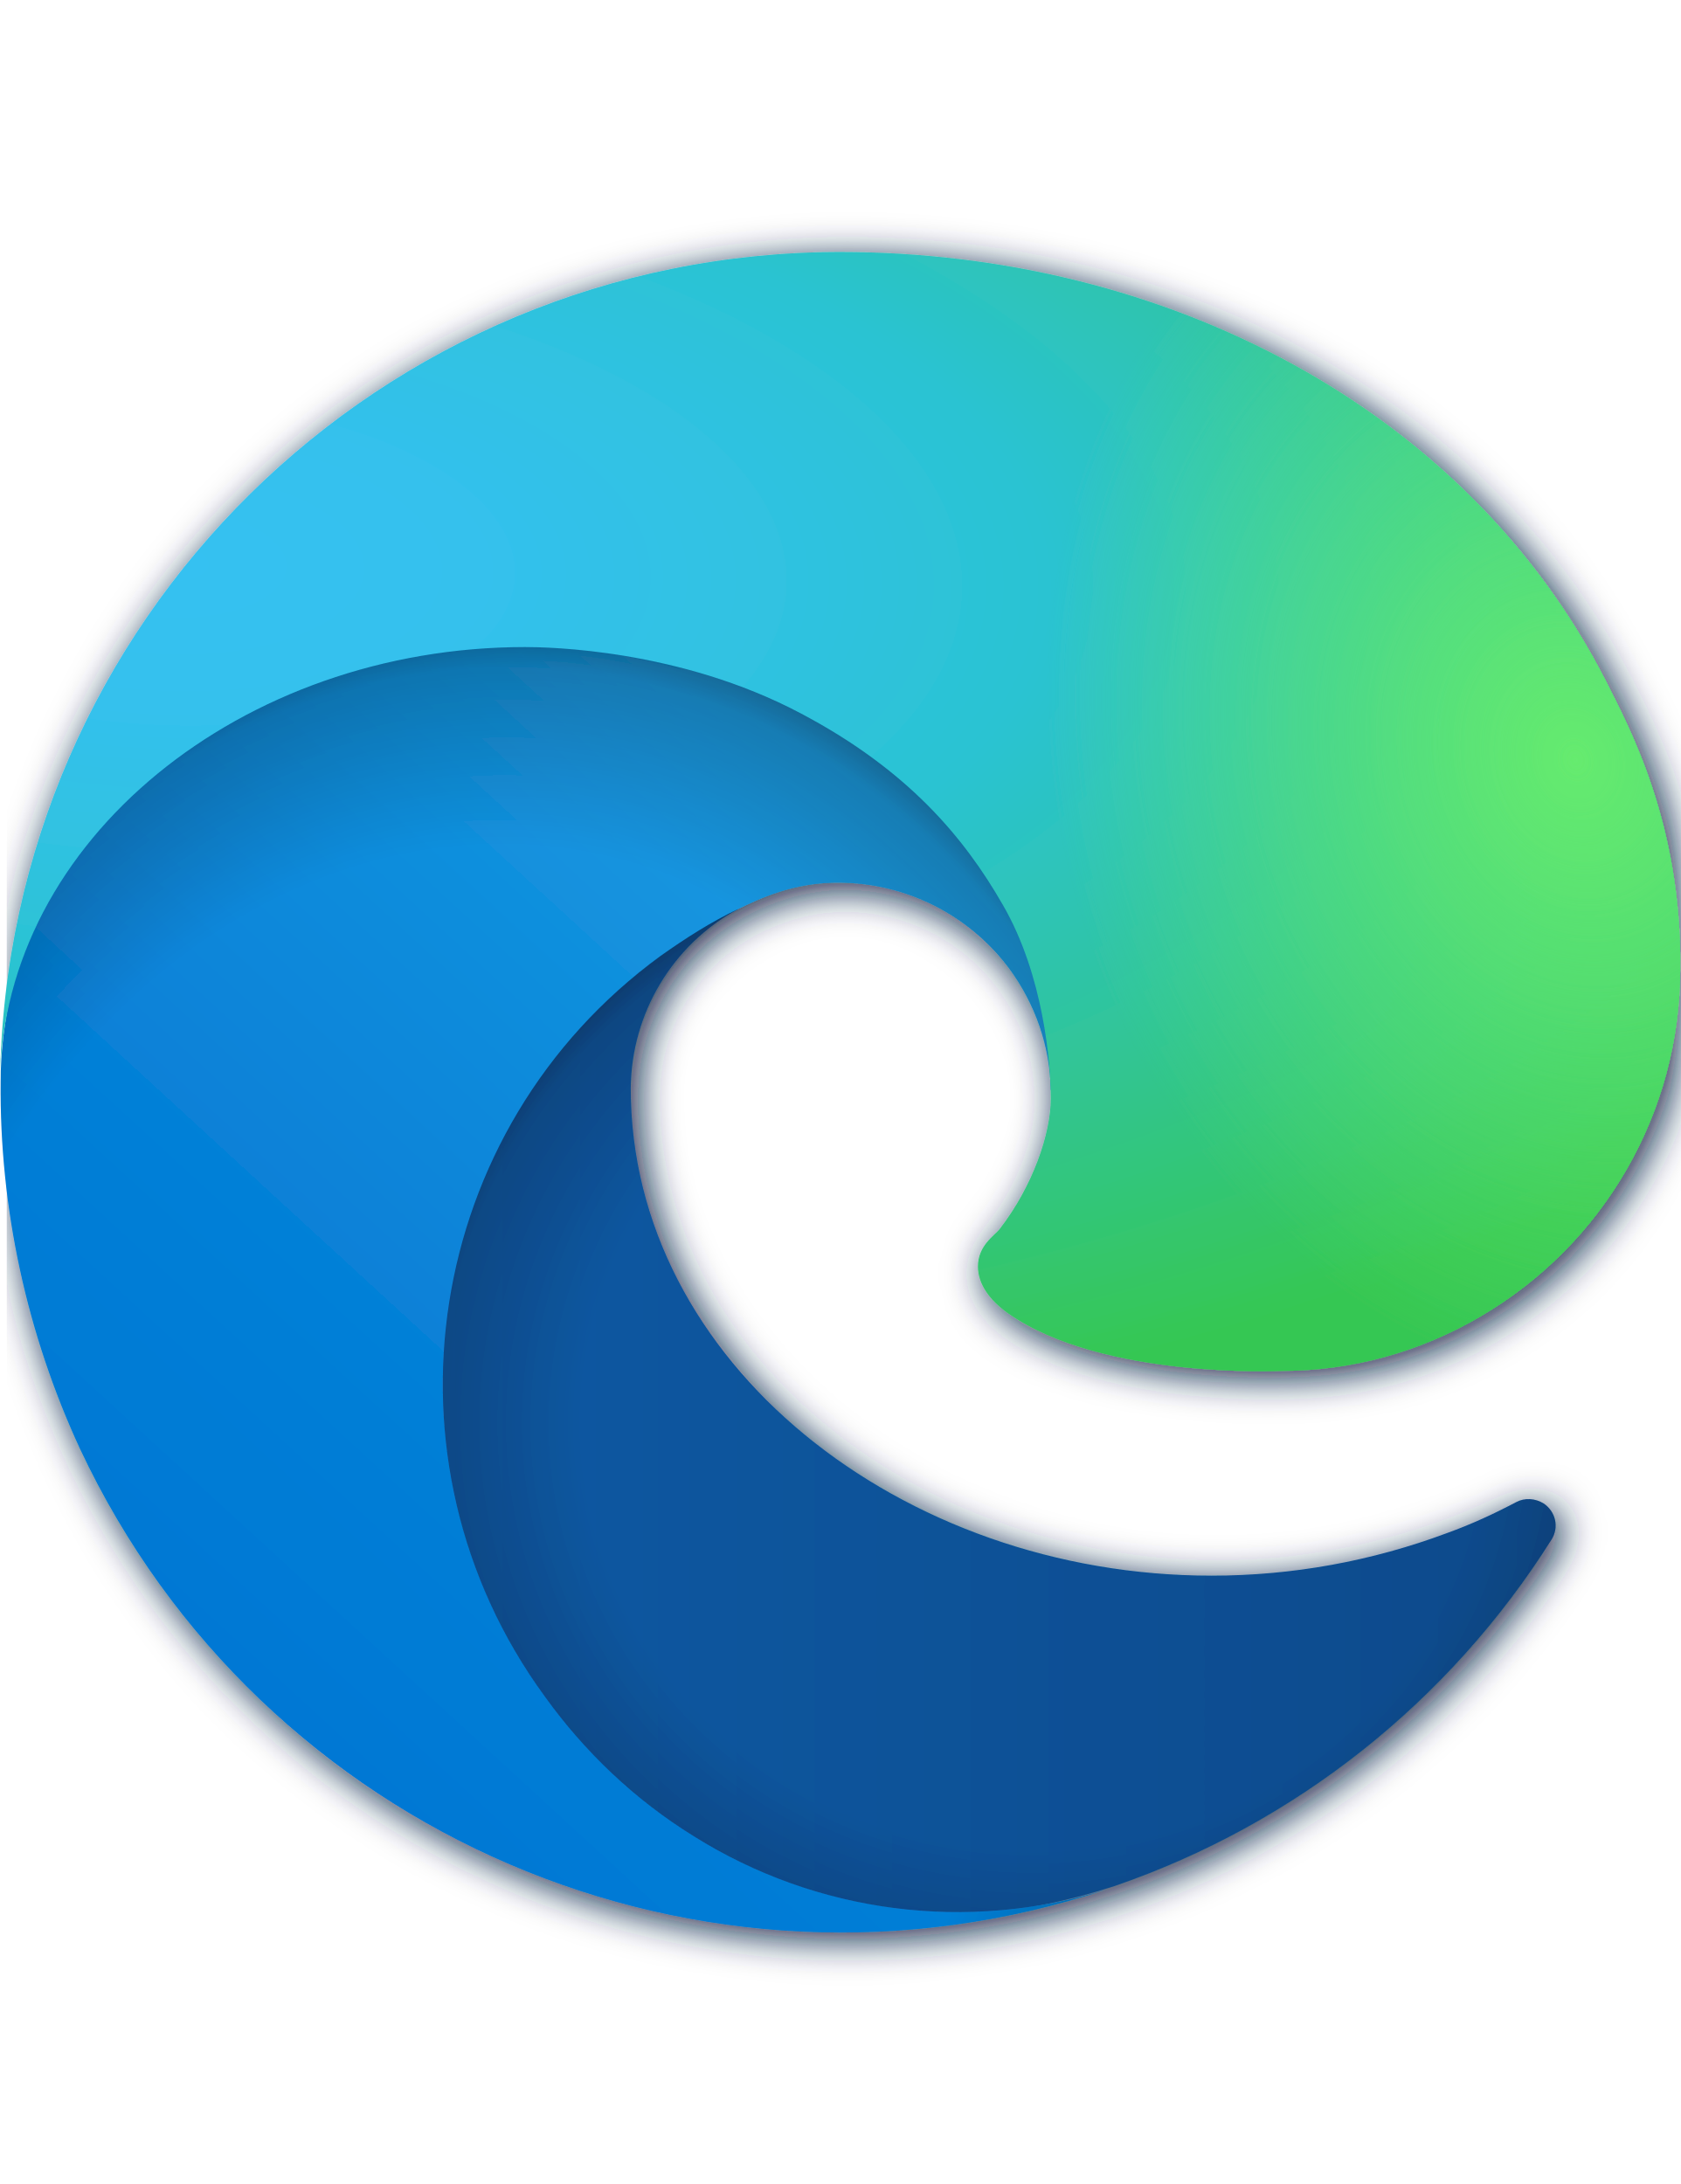
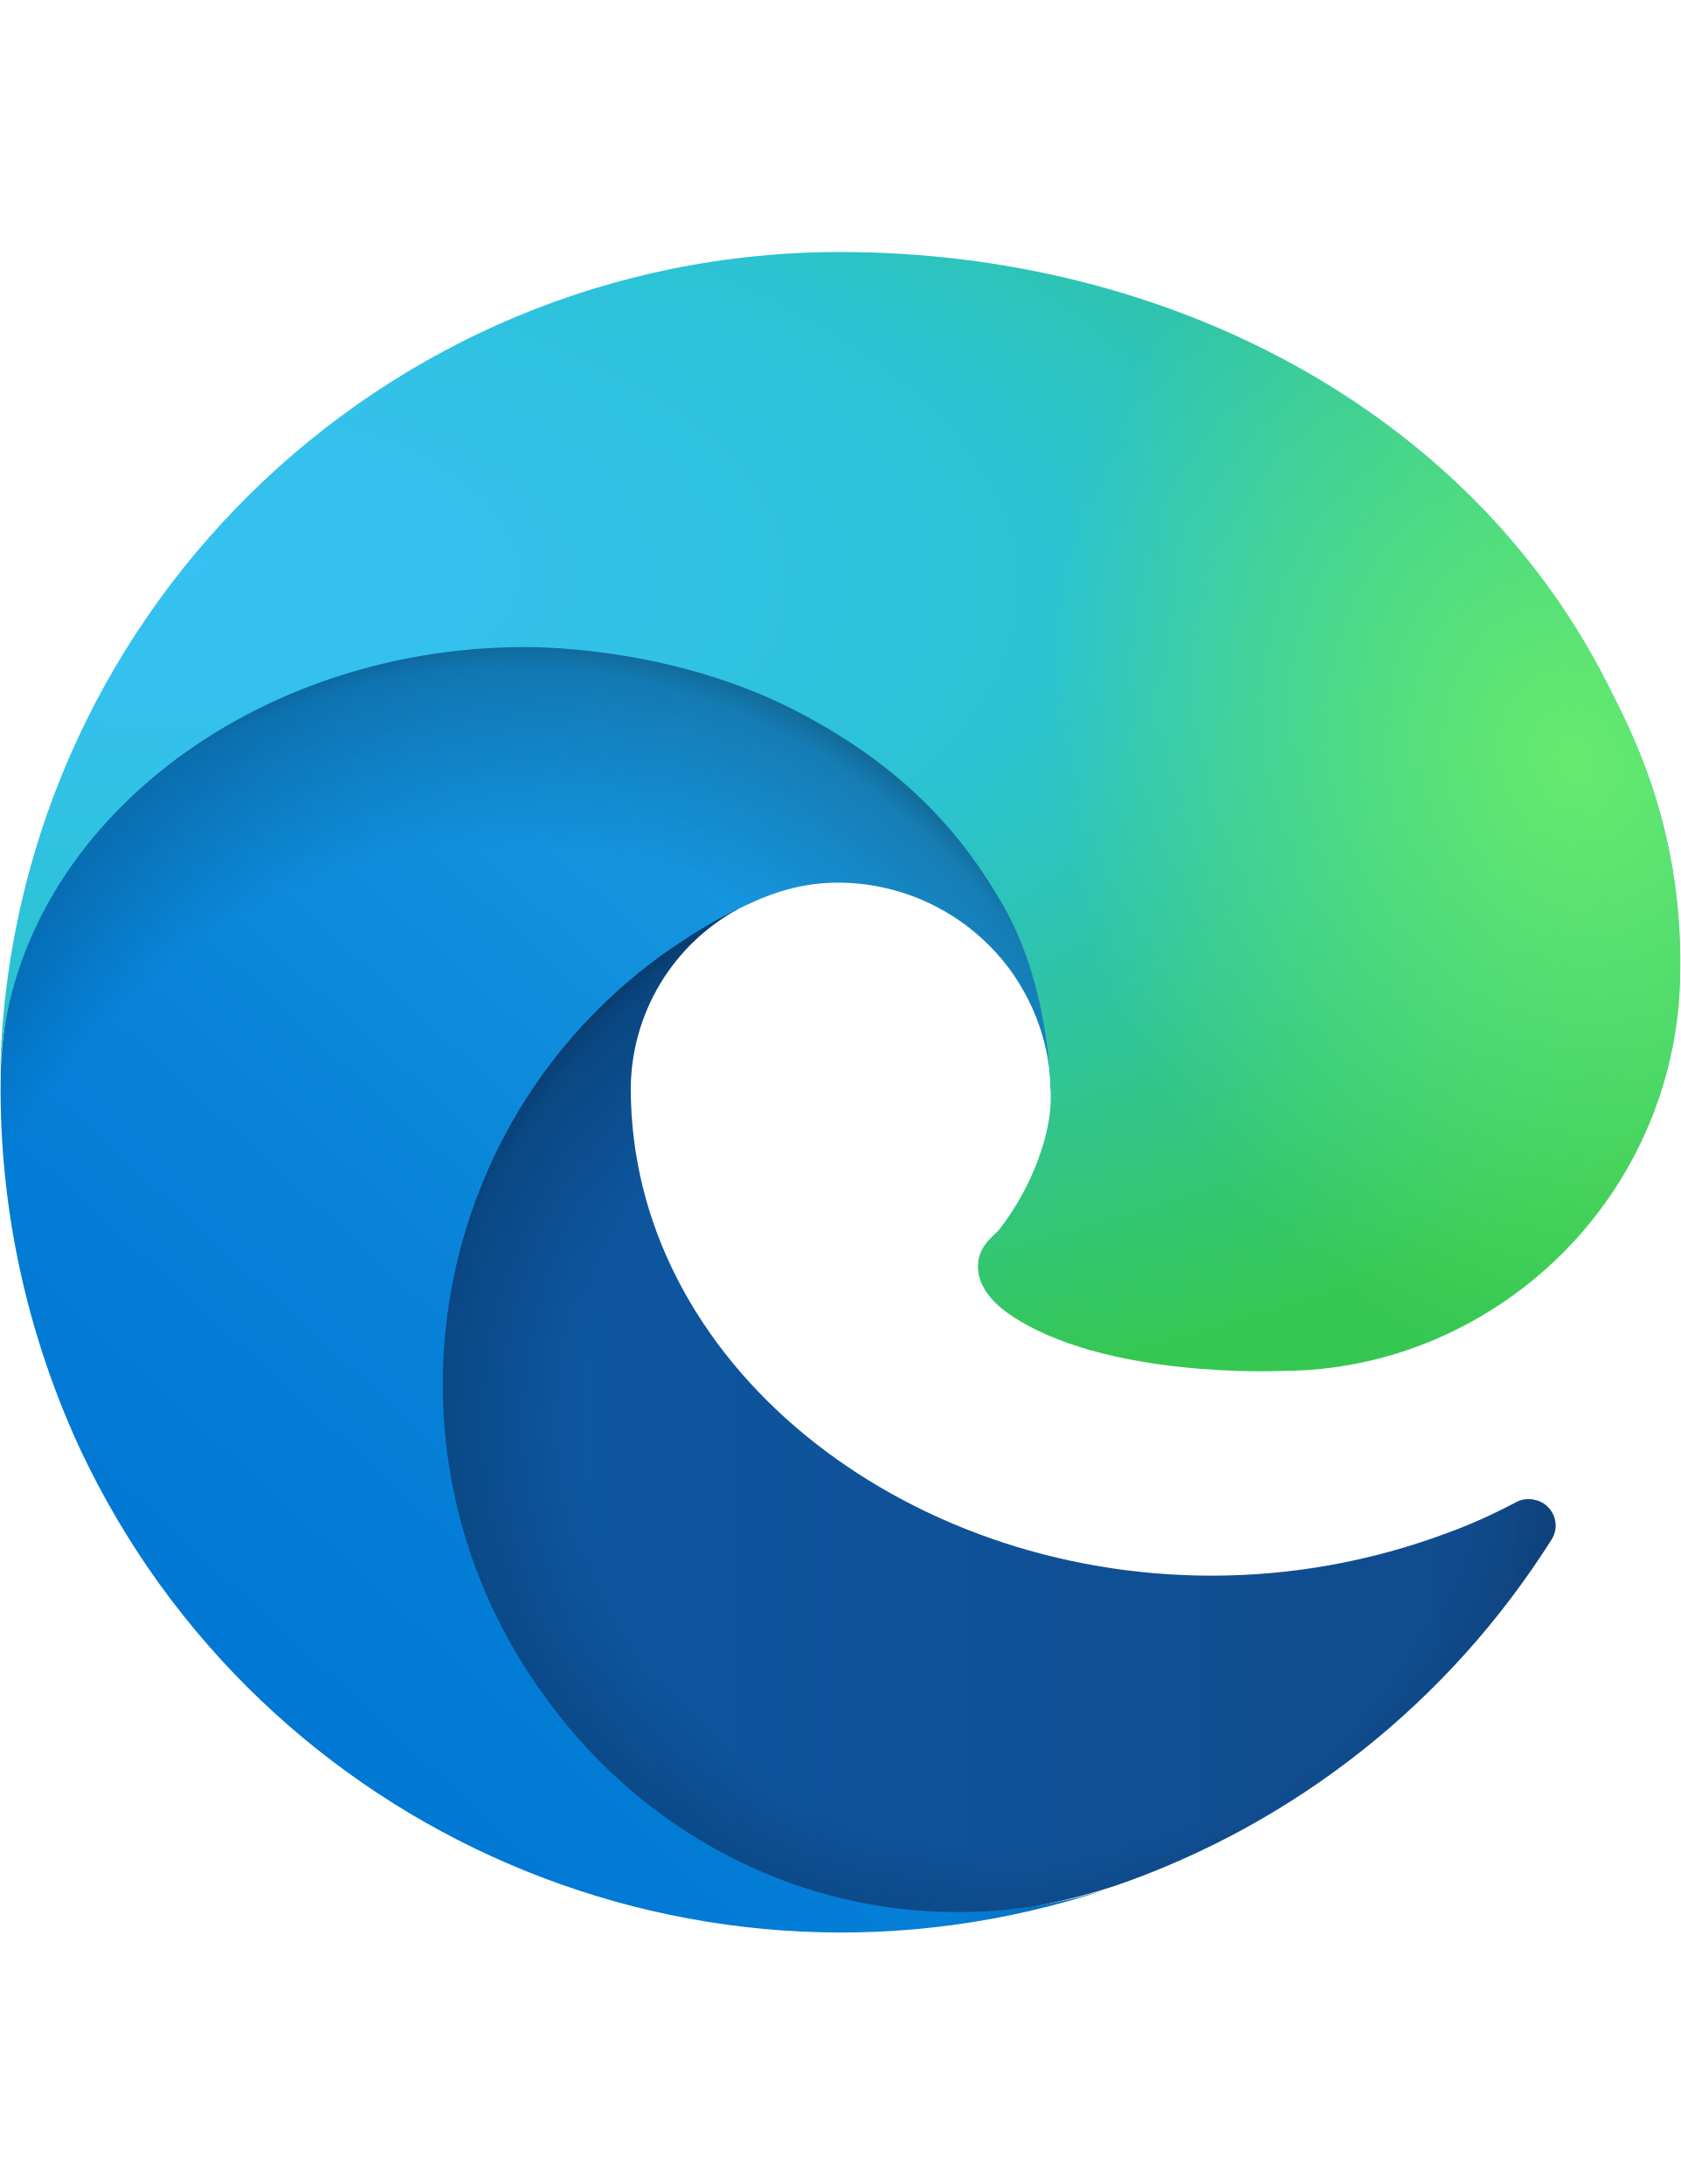
- <svg xmlns="http://www.w3.org/2000/svg" viewBox="0 -38.4 256 332.8" style="filter: drop-shadow(1px 1px 3px hsl(212, 79%, 15%)">
+ <svg xmlns="http://www.w3.org/2000/svg" viewBox="0 -38.4 256 332.8">
+   <style>
+     :root {
+         background: hsl(217, 45%, 25%);
+         filter: drop-shadow(5vh 5vh 5vh rgba(0, 0, 0, 0.5));
+     }
+ </style>
  <linearGradient id="a" gradientUnits="userSpaceOnUse" x1="58.704" x2="236.987" y1="177.02" y2="177.02">
    <stop offset="0" stop-color="#0c59a4" />
    <stop offset="1" stop-color="#114a8b" />
  </linearGradient>
  <radialGradient id="b" cx="161.83" cy="788.401" gradientTransform="matrix(.9999 0 0 .9498 -4.6217 -570.3868)" gradientUnits="userSpaceOnUse" r="95.38">
    <stop offset=".72" stop-opacity="0" />
    <stop offset=".95" stop-opacity=".53" />
    <stop offset="1" />
  </radialGradient>
  <linearGradient id="c" gradientUnits="userSpaceOnUse" x1="152.771" x2="41.398" y1="99.746" y2="221.059">
    <stop offset="0" stop-color="#1b9de2" />
    <stop offset=".16" stop-color="#1595df" />
    <stop offset=".67" stop-color="#0680d7" />
    <stop offset="1" stop-color="#0078d4" />
  </linearGradient>
  <radialGradient id="d" cx="-773.636" cy="746.715" gradientTransform="matrix(.15 -.9898 .8 .12 -410.7182 -656.3412)" gradientUnits="userSpaceOnUse" r="143.24">
    <stop offset=".76" stop-opacity="0" />
    <stop offset=".95" stop-opacity=".5" />
    <stop offset="1" />
  </radialGradient>
  <radialGradient id="e" cx="230.593" cy="-106.038" gradientTransform="matrix(-.0399975 .9998 -2.1299 -.07998414 -190.7749 -191.6354)" gradientUnits="userSpaceOnUse" r="202.43">
    <stop offset="0" stop-color="#35c1f1" />
    <stop offset=".11" stop-color="#34c1ed" />
    <stop offset=".23" stop-color="#2fc2df" />
    <stop offset=".31" stop-color="#2bc3d2" />
    <stop offset=".67" stop-color="#36c752" />
  </radialGradient>
  <radialGradient id="f" cx="536.357" cy="-117.703" gradientTransform="matrix(.28 .9598 -.78 .23 -1.9279 -410.3179)" gradientUnits="userSpaceOnUse" r="97.34">
    <stop offset="0" stop-color="#66eb6e" />
    <stop offset="1" stop-color="#66eb6e" stop-opacity="0" />
  </radialGradient>
  <path d="m231 190.5c-3.4 1.8-6.9 3.4-10.5 4.7-11.5 4.3-23.6 6.5-35.9 6.5-47.3 0-88.5-32.5-88.5-74.3.1-11.4 6.4-21.9 16.4-27.3-42.8 1.8-53.8 46.4-53.8 72.5 0 73.9 68.1 81.4 82.8 81.4 7.9 0 19.8-2.3 27-4.6l1.3-.4c27.6-9.5 51-28.1 66.6-52.8 1.2-1.9.6-4.3-1.2-5.5-1.3-.8-2.9-.9-4.2-.2z" fill="url(#a)" />
  <path d="m231 190.5c-3.4 1.8-6.9 3.4-10.5 4.7-11.5 4.3-23.6 6.5-35.9 6.5-47.3 0-88.5-32.5-88.5-74.3.1-11.4 6.4-21.9 16.4-27.3-42.8 1.8-53.8 46.4-53.8 72.5 0 73.9 68.1 81.4 82.8 81.4 7.9 0 19.8-2.3 27-4.6l1.3-.4c27.6-9.5 51-28.1 66.6-52.8 1.2-1.9.6-4.3-1.2-5.5-1.3-.8-2.9-.9-4.2-.2z" fill="url(#b)" opacity=".35" />
  <path d="m105.7 241.4c-8.9-5.5-16.6-12.8-22.7-21.3-26.3-36-18.4-86.5 17.6-112.8 3.8-2.7 7.7-5.2 11.9-7.2 3.1-1.5 8.4-4.1 15.5-4 10.1.1 19.6 4.9 25.7 13 4 5.4 6.3 11.9 6.4 18.7 0-.2 24.5-79.6-80-79.6-43.9 0-80 41.7-80 78.2-.2 19.3 4 38.5 12.1 56 27.6 58.8 94.8 87.6 156.4 67.1-21.1 6.6-44.1 3.7-62.9-8.1z" fill="url(#c)" />
  <path d="m105.7 241.4c-8.9-5.5-16.6-12.8-22.7-21.3-26.3-36-18.4-86.5 17.6-112.8 3.8-2.7 7.7-5.2 11.9-7.2 3.1-1.5 8.4-4.1 15.5-4 10.1.1 19.6 4.9 25.7 13 4 5.4 6.3 11.9 6.4 18.7 0-.2 24.5-79.6-80-79.6-43.9 0-80 41.7-80 78.2-.2 19.3 4 38.5 12.1 56 27.6 58.8 94.8 87.6 156.4 67.1-21.1 6.6-44.1 3.7-62.9-8.1z" fill="url(#d)" opacity=".41" />
  <path d="m152.3 148.9c-.8 1-3.3 2.5-3.3 5.7 0 2.6 1.7 5.1 4.7 7.2 14.4 10 41.5 8.7 41.6 8.7 10.7 0 21.1-2.9 30.3-8.3 18.8-11 30.4-31.1 30.4-52.9.3-22.4-8-37.3-11.3-43.9-21.2-41.5-67-65.4-116.7-65.4-70 0-127 56.2-128 126.2.5-36.5 36.8-66 80-66 3.5 0 23.5.3 42 10.1 16.3 8.6 24.9 18.9 30.8 29.2 6.2 10.7 7.3 24.1 7.3 29.5 0 5.3-2.7 13.3-7.8 19.9z" fill="url(#e)" />
  <path d="m152.3 148.9c-.8 1-3.3 2.5-3.3 5.7 0 2.6 1.7 5.1 4.7 7.2 14.4 10 41.5 8.7 41.6 8.7 10.7 0 21.1-2.9 30.3-8.3 18.8-11 30.4-31.1 30.4-52.9.3-22.4-8-37.3-11.3-43.9-21.2-41.5-67-65.4-116.7-65.4-70 0-127 56.2-128 126.2.5-36.5 36.8-66 80-66 3.5 0 23.5.3 42 10.1 16.3 8.6 24.9 18.9 30.8 29.2 6.2 10.7 7.3 24.1 7.3 29.5 0 5.3-2.7 13.3-7.8 19.9z" fill="url(#f)" />
</svg>
